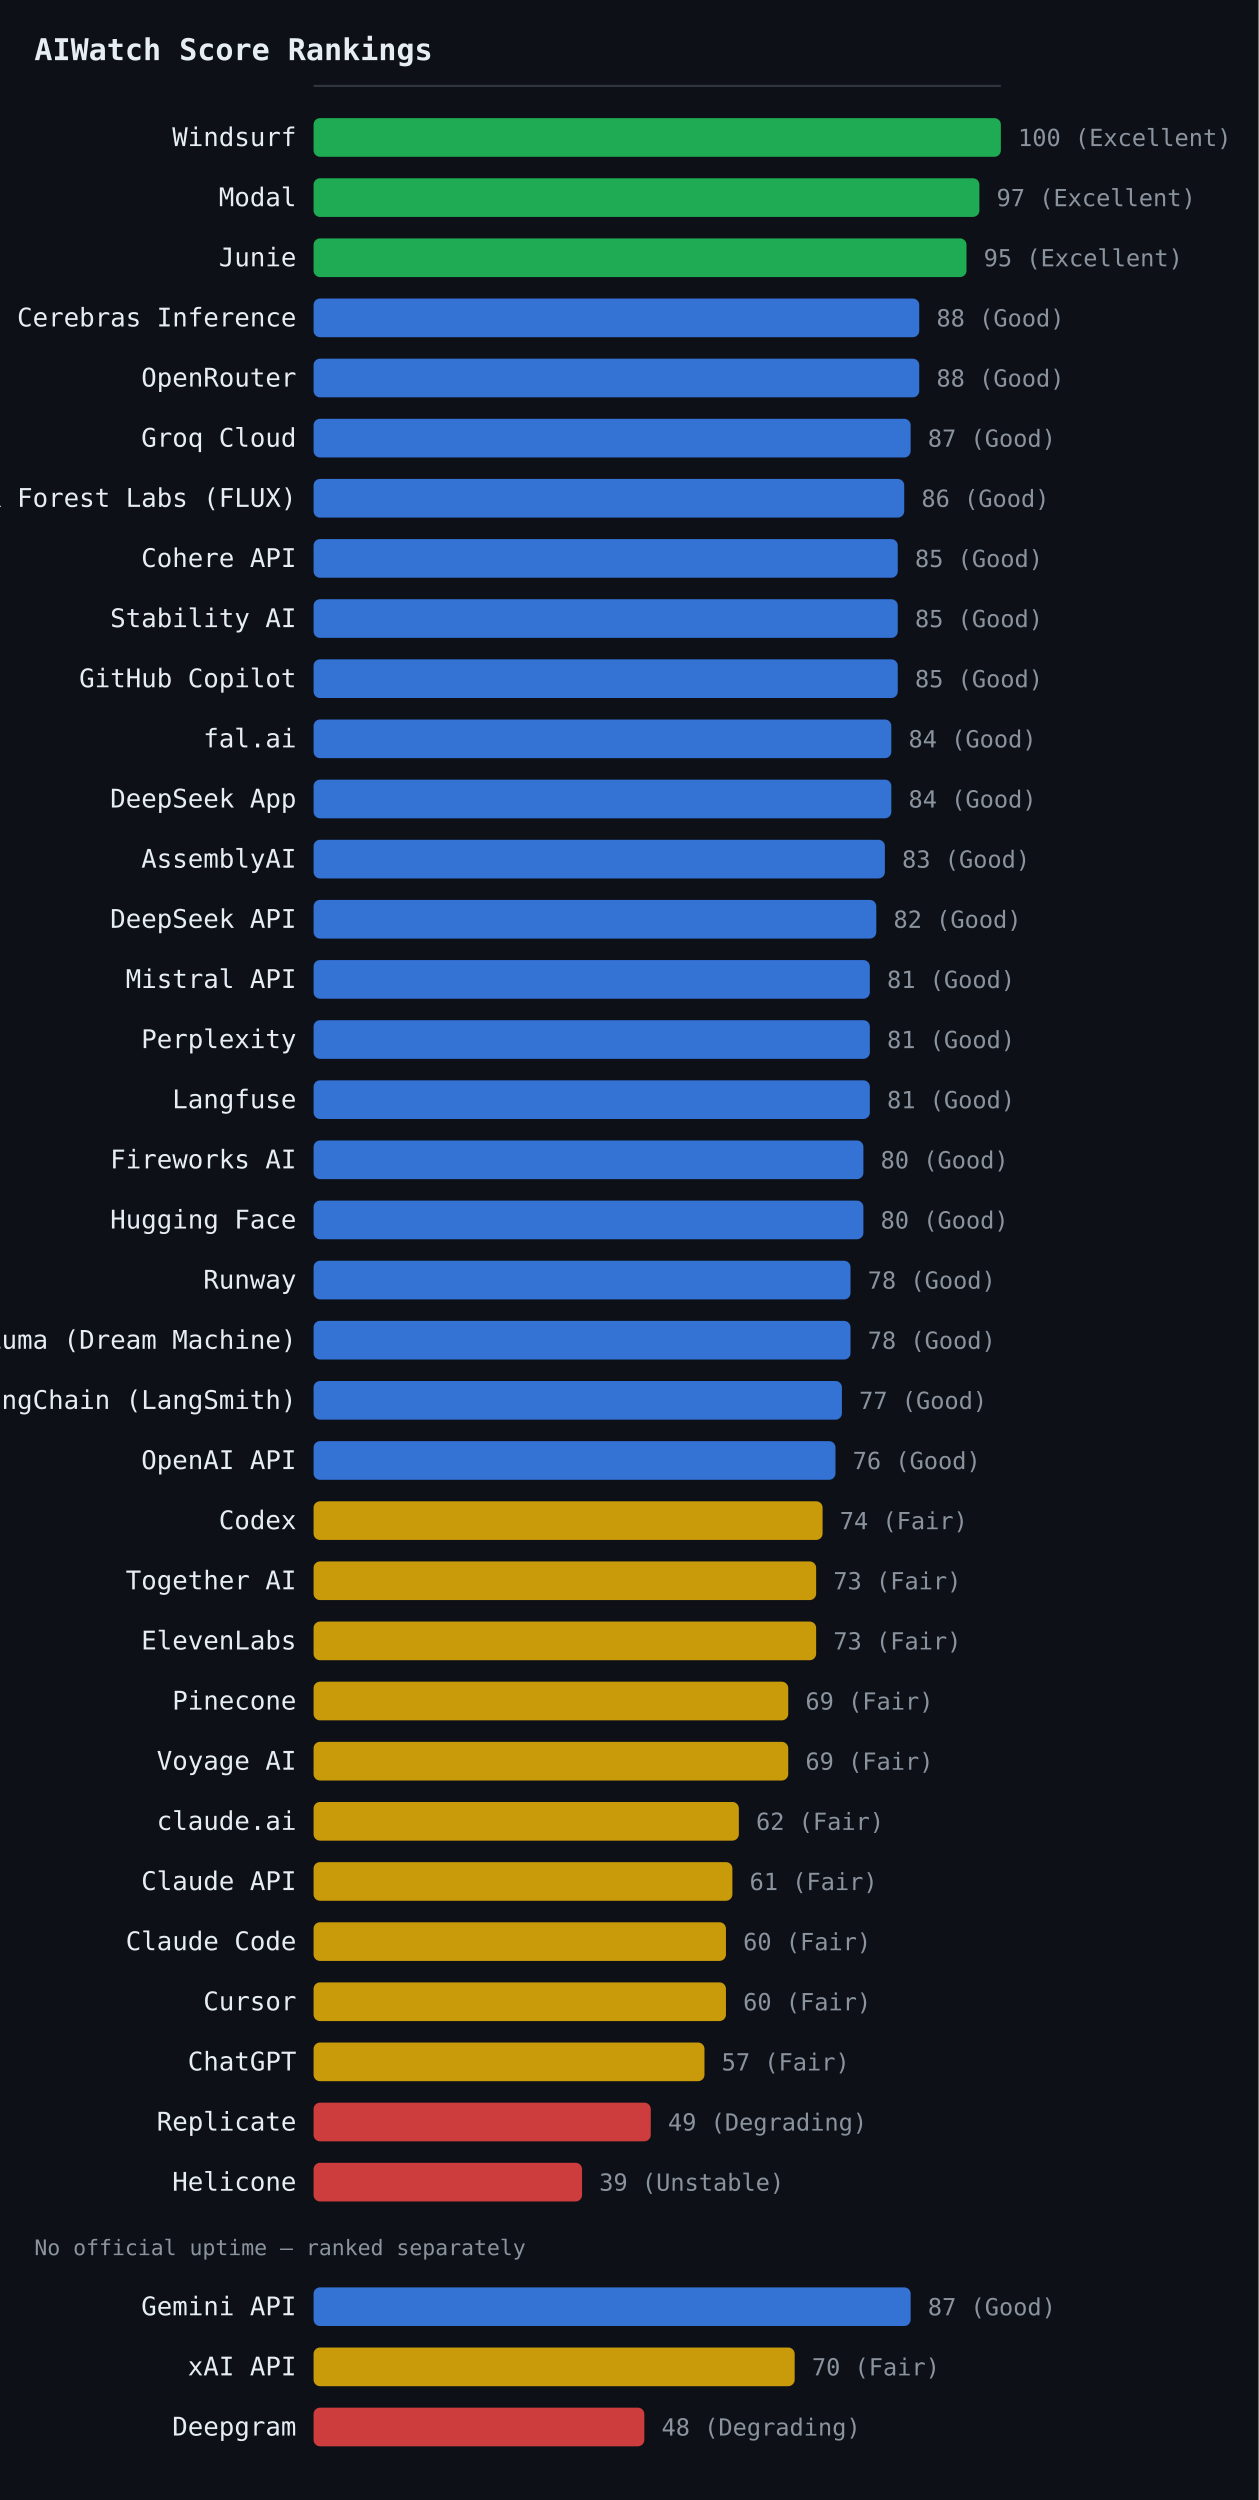
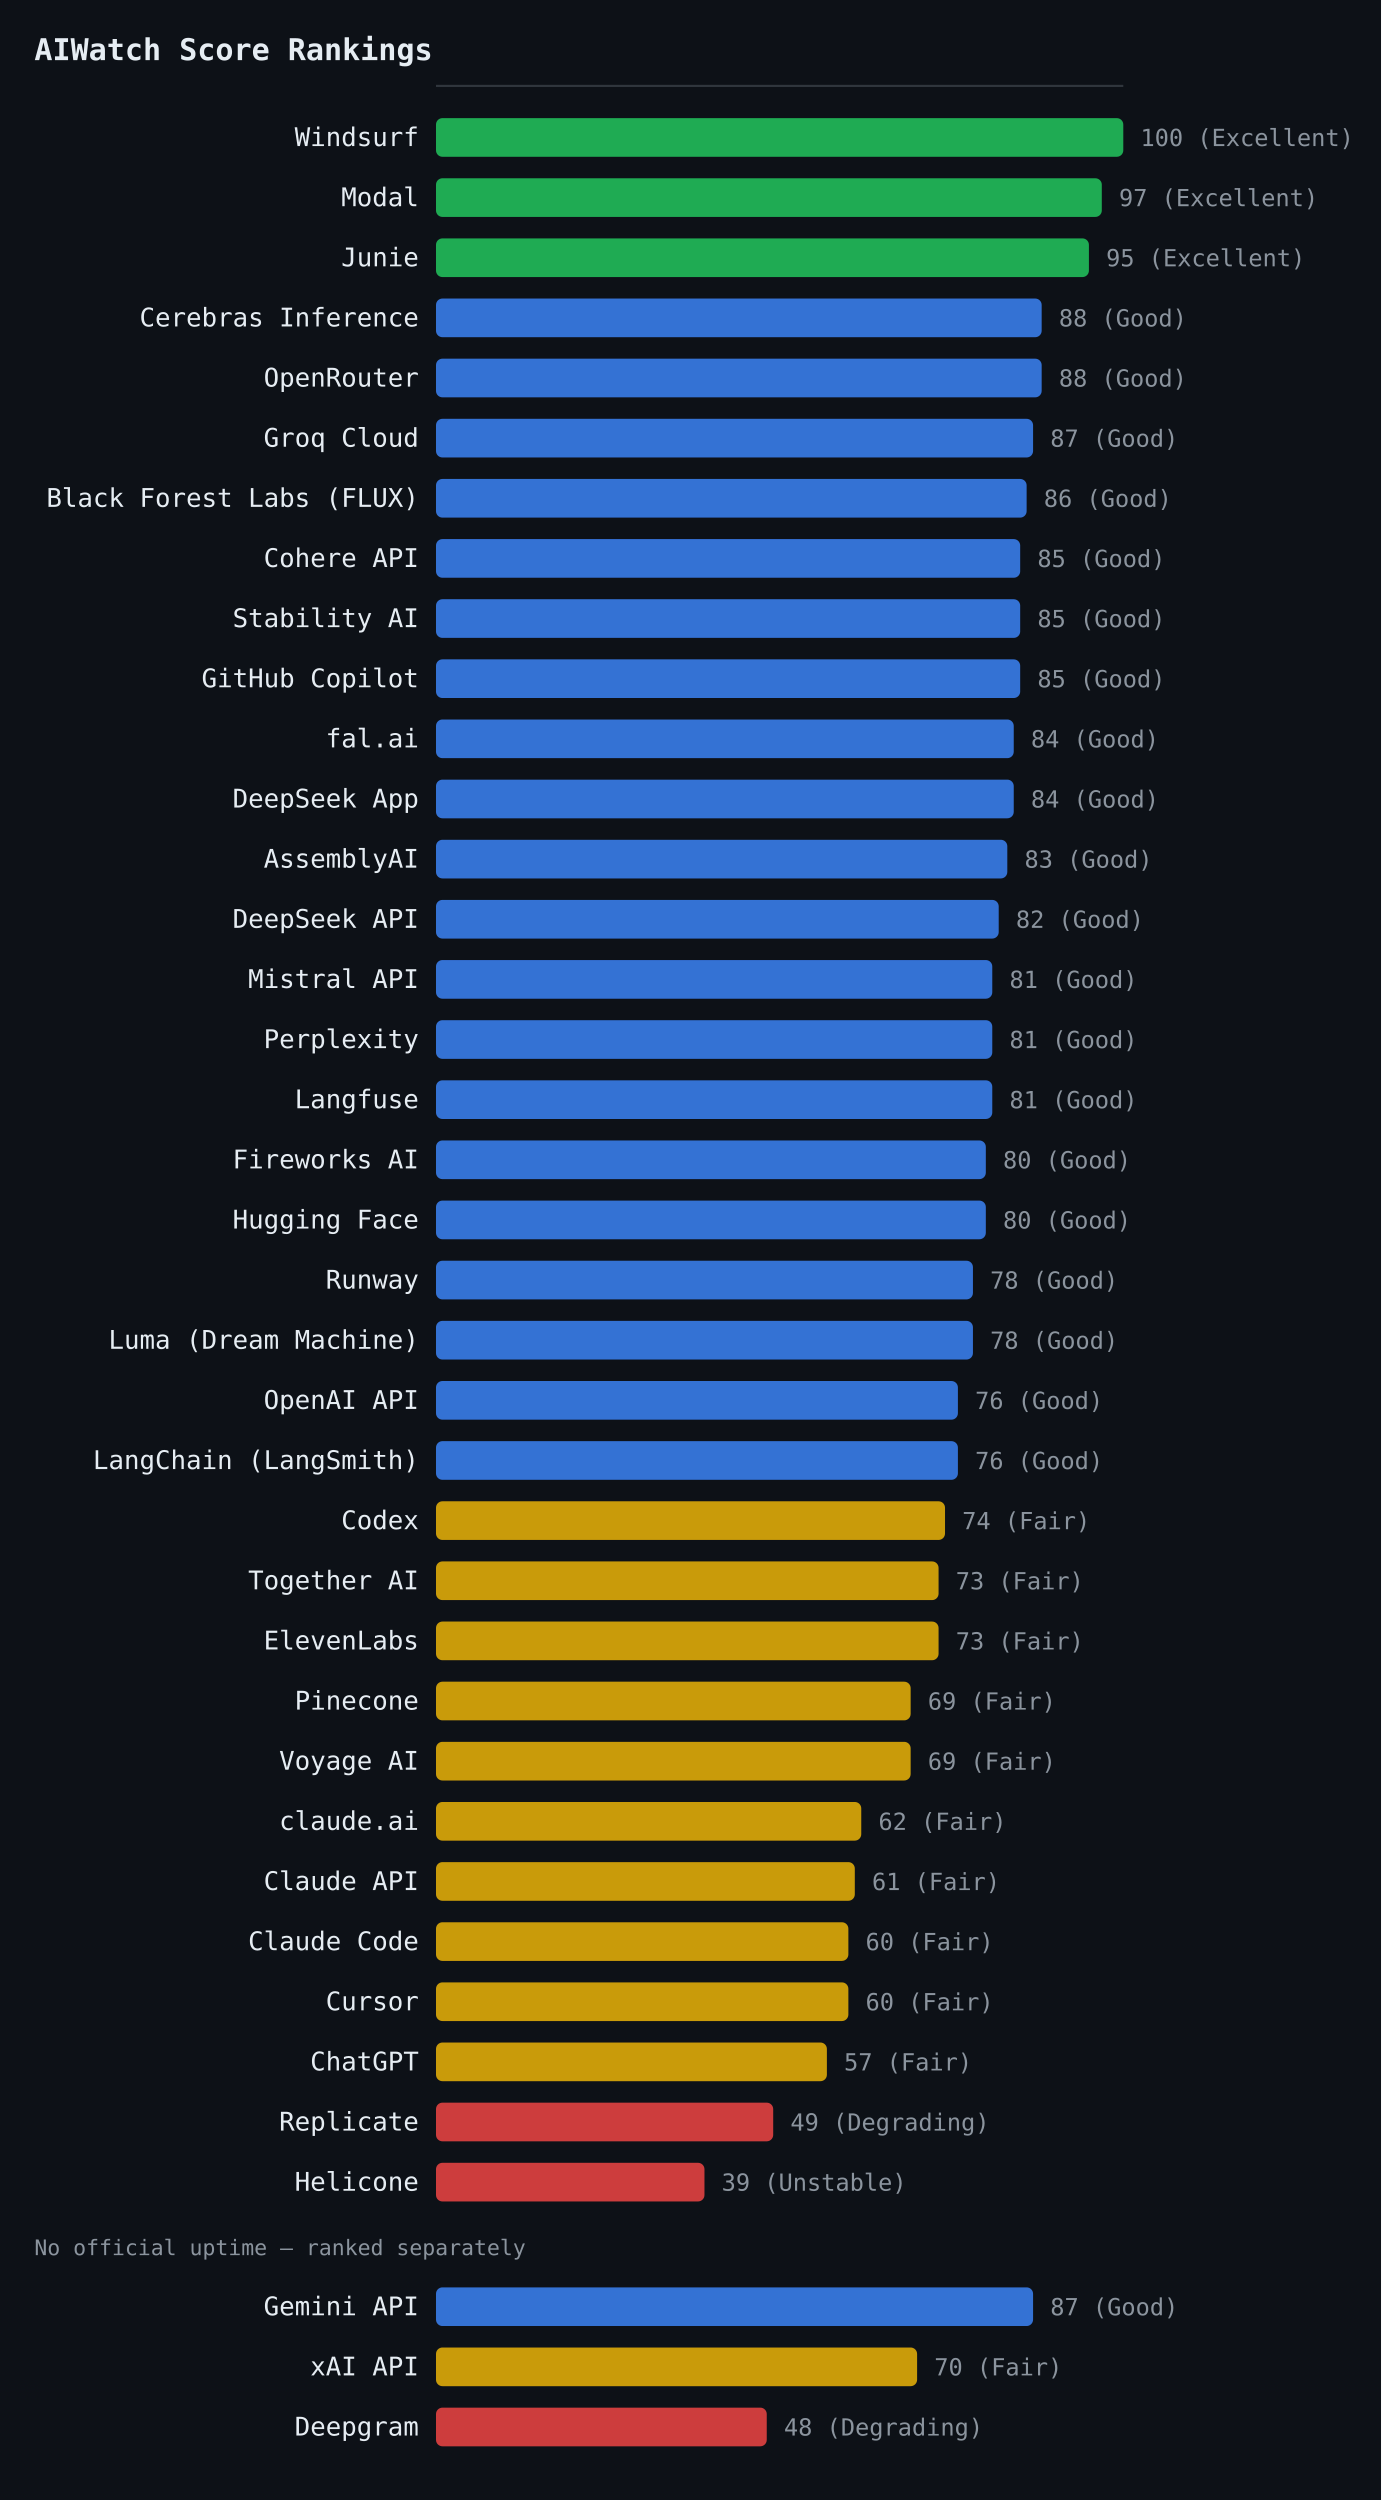
- <svg xmlns="http://www.w3.org/2000/svg" viewBox="0 0 586 1164" width="586" height="1164">
+ <svg xmlns="http://www.w3.org/2000/svg" viewBox="0 0 643 1164" width="643" height="1164">
  <style>
    .chart-bg { fill: #0d1117; }
    .chart-title { fill: #e6edf3; }
    .chart-text { fill: #e6edf3; }
    .chart-muted { fill: #8b949e; }
  </style>
  <rect class="chart-bg" width="100%" height="100%" fill="#0d1117" />
  <text x="16" y="28" fill="#e6edf3" font-size="14" font-weight="600" font-family="ui-monospace,monospace" class="chart-title">AIWatch Score Rankings</text>
-   <line x1="146" y1="40" x2="466" y2="40" stroke="#30363d" stroke-width="1" />
-   <text x="138" y="68" fill="#e6edf3" font-size="12" font-family="ui-monospace,monospace" text-anchor="end">Windsurf</text>
-   <rect x="146" y="55" width="320" height="18" rx="3" fill="#22c55e" opacity="0.85" />
-   <text x="474" y="68" fill="#8b949e" font-size="11" font-family="ui-monospace,monospace">100  (Excellent)</text>
-   <text x="138" y="96" fill="#e6edf3" font-size="12" font-family="ui-monospace,monospace" text-anchor="end">Modal</text>
-   <rect x="146" y="83" width="310" height="18" rx="3" fill="#22c55e" opacity="0.85" />
-   <text x="464" y="96" fill="#8b949e" font-size="11" font-family="ui-monospace,monospace">97  (Excellent)</text>
-   <text x="138" y="124" fill="#e6edf3" font-size="12" font-family="ui-monospace,monospace" text-anchor="end">Junie</text>
-   <rect x="146" y="111" width="304" height="18" rx="3" fill="#22c55e" opacity="0.85" />
-   <text x="458" y="124" fill="#8b949e" font-size="11" font-family="ui-monospace,monospace">95  (Excellent)</text>
-   <text x="138" y="152" fill="#e6edf3" font-size="12" font-family="ui-monospace,monospace" text-anchor="end">Cerebras Inference</text>
-   <rect x="146" y="139" width="282" height="18" rx="3" fill="#3b82f6" opacity="0.85" />
-   <text x="436" y="152" fill="#8b949e" font-size="11" font-family="ui-monospace,monospace">88  (Good)</text>
-   <text x="138" y="180" fill="#e6edf3" font-size="12" font-family="ui-monospace,monospace" text-anchor="end">OpenRouter</text>
-   <rect x="146" y="167" width="282" height="18" rx="3" fill="#3b82f6" opacity="0.85" />
-   <text x="436" y="180" fill="#8b949e" font-size="11" font-family="ui-monospace,monospace">88  (Good)</text>
-   <text x="138" y="208" fill="#e6edf3" font-size="12" font-family="ui-monospace,monospace" text-anchor="end">Groq Cloud</text>
-   <rect x="146" y="195" width="278" height="18" rx="3" fill="#3b82f6" opacity="0.85" />
-   <text x="432" y="208" fill="#8b949e" font-size="11" font-family="ui-monospace,monospace">87  (Good)</text>
-   <text x="138" y="236" fill="#e6edf3" font-size="12" font-family="ui-monospace,monospace" text-anchor="end">Black Forest Labs (FLUX)</text>
-   <rect x="146" y="223" width="275" height="18" rx="3" fill="#3b82f6" opacity="0.85" />
-   <text x="429" y="236" fill="#8b949e" font-size="11" font-family="ui-monospace,monospace">86  (Good)</text>
-   <text x="138" y="264" fill="#e6edf3" font-size="12" font-family="ui-monospace,monospace" text-anchor="end">Cohere API</text>
-   <rect x="146" y="251" width="272" height="18" rx="3" fill="#3b82f6" opacity="0.85" />
-   <text x="426" y="264" fill="#8b949e" font-size="11" font-family="ui-monospace,monospace">85  (Good)</text>
-   <text x="138" y="292" fill="#e6edf3" font-size="12" font-family="ui-monospace,monospace" text-anchor="end">Stability AI</text>
-   <rect x="146" y="279" width="272" height="18" rx="3" fill="#3b82f6" opacity="0.85" />
-   <text x="426" y="292" fill="#8b949e" font-size="11" font-family="ui-monospace,monospace">85  (Good)</text>
-   <text x="138" y="320" fill="#e6edf3" font-size="12" font-family="ui-monospace,monospace" text-anchor="end">GitHub Copilot</text>
-   <rect x="146" y="307" width="272" height="18" rx="3" fill="#3b82f6" opacity="0.85" />
-   <text x="426" y="320" fill="#8b949e" font-size="11" font-family="ui-monospace,monospace">85  (Good)</text>
-   <text x="138" y="348" fill="#e6edf3" font-size="12" font-family="ui-monospace,monospace" text-anchor="end">fal.ai</text>
-   <rect x="146" y="335" width="269" height="18" rx="3" fill="#3b82f6" opacity="0.85" />
-   <text x="423" y="348" fill="#8b949e" font-size="11" font-family="ui-monospace,monospace">84  (Good)</text>
-   <text x="138" y="376" fill="#e6edf3" font-size="12" font-family="ui-monospace,monospace" text-anchor="end">DeepSeek App</text>
-   <rect x="146" y="363" width="269" height="18" rx="3" fill="#3b82f6" opacity="0.85" />
-   <text x="423" y="376" fill="#8b949e" font-size="11" font-family="ui-monospace,monospace">84  (Good)</text>
-   <text x="138" y="404" fill="#e6edf3" font-size="12" font-family="ui-monospace,monospace" text-anchor="end">AssemblyAI</text>
-   <rect x="146" y="391" width="266" height="18" rx="3" fill="#3b82f6" opacity="0.85" />
-   <text x="420" y="404" fill="#8b949e" font-size="11" font-family="ui-monospace,monospace">83  (Good)</text>
-   <text x="138" y="432" fill="#e6edf3" font-size="12" font-family="ui-monospace,monospace" text-anchor="end">DeepSeek API</text>
-   <rect x="146" y="419" width="262" height="18" rx="3" fill="#3b82f6" opacity="0.85" />
-   <text x="416" y="432" fill="#8b949e" font-size="11" font-family="ui-monospace,monospace">82  (Good)</text>
-   <text x="138" y="460" fill="#e6edf3" font-size="12" font-family="ui-monospace,monospace" text-anchor="end">Mistral API</text>
-   <rect x="146" y="447" width="259" height="18" rx="3" fill="#3b82f6" opacity="0.85" />
-   <text x="413" y="460" fill="#8b949e" font-size="11" font-family="ui-monospace,monospace">81  (Good)</text>
-   <text x="138" y="488" fill="#e6edf3" font-size="12" font-family="ui-monospace,monospace" text-anchor="end">Perplexity</text>
-   <rect x="146" y="475" width="259" height="18" rx="3" fill="#3b82f6" opacity="0.85" />
-   <text x="413" y="488" fill="#8b949e" font-size="11" font-family="ui-monospace,monospace">81  (Good)</text>
-   <text x="138" y="516" fill="#e6edf3" font-size="12" font-family="ui-monospace,monospace" text-anchor="end">Langfuse</text>
-   <rect x="146" y="503" width="259" height="18" rx="3" fill="#3b82f6" opacity="0.85" />
-   <text x="413" y="516" fill="#8b949e" font-size="11" font-family="ui-monospace,monospace">81  (Good)</text>
-   <text x="138" y="544" fill="#e6edf3" font-size="12" font-family="ui-monospace,monospace" text-anchor="end">Fireworks AI</text>
-   <rect x="146" y="531" width="256" height="18" rx="3" fill="#3b82f6" opacity="0.85" />
-   <text x="410" y="544" fill="#8b949e" font-size="11" font-family="ui-monospace,monospace">80  (Good)</text>
-   <text x="138" y="572" fill="#e6edf3" font-size="12" font-family="ui-monospace,monospace" text-anchor="end">Hugging Face</text>
-   <rect x="146" y="559" width="256" height="18" rx="3" fill="#3b82f6" opacity="0.85" />
-   <text x="410" y="572" fill="#8b949e" font-size="11" font-family="ui-monospace,monospace">80  (Good)</text>
-   <text x="138" y="600" fill="#e6edf3" font-size="12" font-family="ui-monospace,monospace" text-anchor="end">Runway</text>
-   <rect x="146" y="587" width="250" height="18" rx="3" fill="#3b82f6" opacity="0.85" />
-   <text x="404" y="600" fill="#8b949e" font-size="11" font-family="ui-monospace,monospace">78  (Good)</text>
-   <text x="138" y="628" fill="#e6edf3" font-size="12" font-family="ui-monospace,monospace" text-anchor="end">Luma (Dream Machine)</text>
-   <rect x="146" y="615" width="250" height="18" rx="3" fill="#3b82f6" opacity="0.85" />
-   <text x="404" y="628" fill="#8b949e" font-size="11" font-family="ui-monospace,monospace">78  (Good)</text>
-   <text x="138" y="656" fill="#e6edf3" font-size="12" font-family="ui-monospace,monospace" text-anchor="end">LangChain (LangSmith)</text>
-   <rect x="146" y="643" width="246" height="18" rx="3" fill="#3b82f6" opacity="0.85" />
-   <text x="400" y="656" fill="#8b949e" font-size="11" font-family="ui-monospace,monospace">77  (Good)</text>
-   <text x="138" y="684" fill="#e6edf3" font-size="12" font-family="ui-monospace,monospace" text-anchor="end">OpenAI API</text>
-   <rect x="146" y="671" width="243" height="18" rx="3" fill="#3b82f6" opacity="0.85" />
-   <text x="397" y="684" fill="#8b949e" font-size="11" font-family="ui-monospace,monospace">76  (Good)</text>
-   <text x="138" y="712" fill="#e6edf3" font-size="12" font-family="ui-monospace,monospace" text-anchor="end">Codex</text>
-   <rect x="146" y="699" width="237" height="18" rx="3" fill="#eab308" opacity="0.85" />
-   <text x="391" y="712" fill="#8b949e" font-size="11" font-family="ui-monospace,monospace">74  (Fair)</text>
-   <text x="138" y="740" fill="#e6edf3" font-size="12" font-family="ui-monospace,monospace" text-anchor="end">Together AI</text>
-   <rect x="146" y="727" width="234" height="18" rx="3" fill="#eab308" opacity="0.85" />
-   <text x="388" y="740" fill="#8b949e" font-size="11" font-family="ui-monospace,monospace">73  (Fair)</text>
-   <text x="138" y="768" fill="#e6edf3" font-size="12" font-family="ui-monospace,monospace" text-anchor="end">ElevenLabs</text>
-   <rect x="146" y="755" width="234" height="18" rx="3" fill="#eab308" opacity="0.85" />
-   <text x="388" y="768" fill="#8b949e" font-size="11" font-family="ui-monospace,monospace">73  (Fair)</text>
-   <text x="138" y="796" fill="#e6edf3" font-size="12" font-family="ui-monospace,monospace" text-anchor="end">Pinecone</text>
-   <rect x="146" y="783" width="221" height="18" rx="3" fill="#eab308" opacity="0.85" />
-   <text x="375" y="796" fill="#8b949e" font-size="11" font-family="ui-monospace,monospace">69  (Fair)</text>
-   <text x="138" y="824" fill="#e6edf3" font-size="12" font-family="ui-monospace,monospace" text-anchor="end">Voyage AI</text>
-   <rect x="146" y="811" width="221" height="18" rx="3" fill="#eab308" opacity="0.85" />
-   <text x="375" y="824" fill="#8b949e" font-size="11" font-family="ui-monospace,monospace">69  (Fair)</text>
-   <text x="138" y="852" fill="#e6edf3" font-size="12" font-family="ui-monospace,monospace" text-anchor="end">claude.ai</text>
-   <rect x="146" y="839" width="198" height="18" rx="3" fill="#eab308" opacity="0.85" />
-   <text x="352" y="852" fill="#8b949e" font-size="11" font-family="ui-monospace,monospace">62  (Fair)</text>
-   <text x="138" y="880" fill="#e6edf3" font-size="12" font-family="ui-monospace,monospace" text-anchor="end">Claude API</text>
-   <rect x="146" y="867" width="195" height="18" rx="3" fill="#eab308" opacity="0.85" />
-   <text x="349" y="880" fill="#8b949e" font-size="11" font-family="ui-monospace,monospace">61  (Fair)</text>
-   <text x="138" y="908" fill="#e6edf3" font-size="12" font-family="ui-monospace,monospace" text-anchor="end">Claude Code</text>
-   <rect x="146" y="895" width="192" height="18" rx="3" fill="#eab308" opacity="0.85" />
-   <text x="346" y="908" fill="#8b949e" font-size="11" font-family="ui-monospace,monospace">60  (Fair)</text>
-   <text x="138" y="936" fill="#e6edf3" font-size="12" font-family="ui-monospace,monospace" text-anchor="end">Cursor</text>
-   <rect x="146" y="923" width="192" height="18" rx="3" fill="#eab308" opacity="0.85" />
-   <text x="346" y="936" fill="#8b949e" font-size="11" font-family="ui-monospace,monospace">60  (Fair)</text>
-   <text x="138" y="964" fill="#e6edf3" font-size="12" font-family="ui-monospace,monospace" text-anchor="end">ChatGPT</text>
-   <rect x="146" y="951" width="182" height="18" rx="3" fill="#eab308" opacity="0.85" />
-   <text x="336" y="964" fill="#8b949e" font-size="11" font-family="ui-monospace,monospace">57  (Fair)</text>
-   <text x="138" y="992" fill="#e6edf3" font-size="12" font-family="ui-monospace,monospace" text-anchor="end">Replicate</text>
-   <rect x="146" y="979" width="157" height="18" rx="3" fill="#ef4444" opacity="0.85" />
-   <text x="311" y="992" fill="#8b949e" font-size="11" font-family="ui-monospace,monospace">49  (Degrading)</text>
-   <text x="138" y="1020" fill="#e6edf3" font-size="12" font-family="ui-monospace,monospace" text-anchor="end">Helicone</text>
-   <rect x="146" y="1007" width="125" height="18" rx="3" fill="#ef4444" opacity="0.85" />
-   <text x="279" y="1020" fill="#8b949e" font-size="11" font-family="ui-monospace,monospace">39  (Unstable)</text>
+   <line x1="203" y1="40" x2="523" y2="40" stroke="#30363d" stroke-width="1" />
+   <text x="195" y="68" fill="#e6edf3" font-size="12" font-family="ui-monospace,monospace" text-anchor="end">Windsurf</text>
+   <rect x="203" y="55" width="320" height="18" rx="3" fill="#22c55e" opacity="0.85" />
+   <text x="531" y="68" fill="#8b949e" font-size="11" font-family="ui-monospace,monospace">100  (Excellent)</text>
+   <text x="195" y="96" fill="#e6edf3" font-size="12" font-family="ui-monospace,monospace" text-anchor="end">Modal</text>
+   <rect x="203" y="83" width="310" height="18" rx="3" fill="#22c55e" opacity="0.85" />
+   <text x="521" y="96" fill="#8b949e" font-size="11" font-family="ui-monospace,monospace">97  (Excellent)</text>
+   <text x="195" y="124" fill="#e6edf3" font-size="12" font-family="ui-monospace,monospace" text-anchor="end">Junie</text>
+   <rect x="203" y="111" width="304" height="18" rx="3" fill="#22c55e" opacity="0.85" />
+   <text x="515" y="124" fill="#8b949e" font-size="11" font-family="ui-monospace,monospace">95  (Excellent)</text>
+   <text x="195" y="152" fill="#e6edf3" font-size="12" font-family="ui-monospace,monospace" text-anchor="end">Cerebras Inference</text>
+   <rect x="203" y="139" width="282" height="18" rx="3" fill="#3b82f6" opacity="0.85" />
+   <text x="493" y="152" fill="#8b949e" font-size="11" font-family="ui-monospace,monospace">88  (Good)</text>
+   <text x="195" y="180" fill="#e6edf3" font-size="12" font-family="ui-monospace,monospace" text-anchor="end">OpenRouter</text>
+   <rect x="203" y="167" width="282" height="18" rx="3" fill="#3b82f6" opacity="0.85" />
+   <text x="493" y="180" fill="#8b949e" font-size="11" font-family="ui-monospace,monospace">88  (Good)</text>
+   <text x="195" y="208" fill="#e6edf3" font-size="12" font-family="ui-monospace,monospace" text-anchor="end">Groq Cloud</text>
+   <rect x="203" y="195" width="278" height="18" rx="3" fill="#3b82f6" opacity="0.85" />
+   <text x="489" y="208" fill="#8b949e" font-size="11" font-family="ui-monospace,monospace">87  (Good)</text>
+   <text x="195" y="236" fill="#e6edf3" font-size="12" font-family="ui-monospace,monospace" text-anchor="end">Black Forest Labs (FLUX)</text>
+   <rect x="203" y="223" width="275" height="18" rx="3" fill="#3b82f6" opacity="0.85" />
+   <text x="486" y="236" fill="#8b949e" font-size="11" font-family="ui-monospace,monospace">86  (Good)</text>
+   <text x="195" y="264" fill="#e6edf3" font-size="12" font-family="ui-monospace,monospace" text-anchor="end">Cohere API</text>
+   <rect x="203" y="251" width="272" height="18" rx="3" fill="#3b82f6" opacity="0.85" />
+   <text x="483" y="264" fill="#8b949e" font-size="11" font-family="ui-monospace,monospace">85  (Good)</text>
+   <text x="195" y="292" fill="#e6edf3" font-size="12" font-family="ui-monospace,monospace" text-anchor="end">Stability AI</text>
+   <rect x="203" y="279" width="272" height="18" rx="3" fill="#3b82f6" opacity="0.85" />
+   <text x="483" y="292" fill="#8b949e" font-size="11" font-family="ui-monospace,monospace">85  (Good)</text>
+   <text x="195" y="320" fill="#e6edf3" font-size="12" font-family="ui-monospace,monospace" text-anchor="end">GitHub Copilot</text>
+   <rect x="203" y="307" width="272" height="18" rx="3" fill="#3b82f6" opacity="0.85" />
+   <text x="483" y="320" fill="#8b949e" font-size="11" font-family="ui-monospace,monospace">85  (Good)</text>
+   <text x="195" y="348" fill="#e6edf3" font-size="12" font-family="ui-monospace,monospace" text-anchor="end">fal.ai</text>
+   <rect x="203" y="335" width="269" height="18" rx="3" fill="#3b82f6" opacity="0.85" />
+   <text x="480" y="348" fill="#8b949e" font-size="11" font-family="ui-monospace,monospace">84  (Good)</text>
+   <text x="195" y="376" fill="#e6edf3" font-size="12" font-family="ui-monospace,monospace" text-anchor="end">DeepSeek App</text>
+   <rect x="203" y="363" width="269" height="18" rx="3" fill="#3b82f6" opacity="0.85" />
+   <text x="480" y="376" fill="#8b949e" font-size="11" font-family="ui-monospace,monospace">84  (Good)</text>
+   <text x="195" y="404" fill="#e6edf3" font-size="12" font-family="ui-monospace,monospace" text-anchor="end">AssemblyAI</text>
+   <rect x="203" y="391" width="266" height="18" rx="3" fill="#3b82f6" opacity="0.85" />
+   <text x="477" y="404" fill="#8b949e" font-size="11" font-family="ui-monospace,monospace">83  (Good)</text>
+   <text x="195" y="432" fill="#e6edf3" font-size="12" font-family="ui-monospace,monospace" text-anchor="end">DeepSeek API</text>
+   <rect x="203" y="419" width="262" height="18" rx="3" fill="#3b82f6" opacity="0.85" />
+   <text x="473" y="432" fill="#8b949e" font-size="11" font-family="ui-monospace,monospace">82  (Good)</text>
+   <text x="195" y="460" fill="#e6edf3" font-size="12" font-family="ui-monospace,monospace" text-anchor="end">Mistral API</text>
+   <rect x="203" y="447" width="259" height="18" rx="3" fill="#3b82f6" opacity="0.85" />
+   <text x="470" y="460" fill="#8b949e" font-size="11" font-family="ui-monospace,monospace">81  (Good)</text>
+   <text x="195" y="488" fill="#e6edf3" font-size="12" font-family="ui-monospace,monospace" text-anchor="end">Perplexity</text>
+   <rect x="203" y="475" width="259" height="18" rx="3" fill="#3b82f6" opacity="0.85" />
+   <text x="470" y="488" fill="#8b949e" font-size="11" font-family="ui-monospace,monospace">81  (Good)</text>
+   <text x="195" y="516" fill="#e6edf3" font-size="12" font-family="ui-monospace,monospace" text-anchor="end">Langfuse</text>
+   <rect x="203" y="503" width="259" height="18" rx="3" fill="#3b82f6" opacity="0.85" />
+   <text x="470" y="516" fill="#8b949e" font-size="11" font-family="ui-monospace,monospace">81  (Good)</text>
+   <text x="195" y="544" fill="#e6edf3" font-size="12" font-family="ui-monospace,monospace" text-anchor="end">Fireworks AI</text>
+   <rect x="203" y="531" width="256" height="18" rx="3" fill="#3b82f6" opacity="0.85" />
+   <text x="467" y="544" fill="#8b949e" font-size="11" font-family="ui-monospace,monospace">80  (Good)</text>
+   <text x="195" y="572" fill="#e6edf3" font-size="12" font-family="ui-monospace,monospace" text-anchor="end">Hugging Face</text>
+   <rect x="203" y="559" width="256" height="18" rx="3" fill="#3b82f6" opacity="0.85" />
+   <text x="467" y="572" fill="#8b949e" font-size="11" font-family="ui-monospace,monospace">80  (Good)</text>
+   <text x="195" y="600" fill="#e6edf3" font-size="12" font-family="ui-monospace,monospace" text-anchor="end">Runway</text>
+   <rect x="203" y="587" width="250" height="18" rx="3" fill="#3b82f6" opacity="0.85" />
+   <text x="461" y="600" fill="#8b949e" font-size="11" font-family="ui-monospace,monospace">78  (Good)</text>
+   <text x="195" y="628" fill="#e6edf3" font-size="12" font-family="ui-monospace,monospace" text-anchor="end">Luma (Dream Machine)</text>
+   <rect x="203" y="615" width="250" height="18" rx="3" fill="#3b82f6" opacity="0.85" />
+   <text x="461" y="628" fill="#8b949e" font-size="11" font-family="ui-monospace,monospace">78  (Good)</text>
+   <text x="195" y="656" fill="#e6edf3" font-size="12" font-family="ui-monospace,monospace" text-anchor="end">OpenAI API</text>
+   <rect x="203" y="643" width="243" height="18" rx="3" fill="#3b82f6" opacity="0.85" />
+   <text x="454" y="656" fill="#8b949e" font-size="11" font-family="ui-monospace,monospace">76  (Good)</text>
+   <text x="195" y="684" fill="#e6edf3" font-size="12" font-family="ui-monospace,monospace" text-anchor="end">LangChain (LangSmith)</text>
+   <rect x="203" y="671" width="243" height="18" rx="3" fill="#3b82f6" opacity="0.85" />
+   <text x="454" y="684" fill="#8b949e" font-size="11" font-family="ui-monospace,monospace">76  (Good)</text>
+   <text x="195" y="712" fill="#e6edf3" font-size="12" font-family="ui-monospace,monospace" text-anchor="end">Codex</text>
+   <rect x="203" y="699" width="237" height="18" rx="3" fill="#eab308" opacity="0.85" />
+   <text x="448" y="712" fill="#8b949e" font-size="11" font-family="ui-monospace,monospace">74  (Fair)</text>
+   <text x="195" y="740" fill="#e6edf3" font-size="12" font-family="ui-monospace,monospace" text-anchor="end">Together AI</text>
+   <rect x="203" y="727" width="234" height="18" rx="3" fill="#eab308" opacity="0.85" />
+   <text x="445" y="740" fill="#8b949e" font-size="11" font-family="ui-monospace,monospace">73  (Fair)</text>
+   <text x="195" y="768" fill="#e6edf3" font-size="12" font-family="ui-monospace,monospace" text-anchor="end">ElevenLabs</text>
+   <rect x="203" y="755" width="234" height="18" rx="3" fill="#eab308" opacity="0.85" />
+   <text x="445" y="768" fill="#8b949e" font-size="11" font-family="ui-monospace,monospace">73  (Fair)</text>
+   <text x="195" y="796" fill="#e6edf3" font-size="12" font-family="ui-monospace,monospace" text-anchor="end">Pinecone</text>
+   <rect x="203" y="783" width="221" height="18" rx="3" fill="#eab308" opacity="0.85" />
+   <text x="432" y="796" fill="#8b949e" font-size="11" font-family="ui-monospace,monospace">69  (Fair)</text>
+   <text x="195" y="824" fill="#e6edf3" font-size="12" font-family="ui-monospace,monospace" text-anchor="end">Voyage AI</text>
+   <rect x="203" y="811" width="221" height="18" rx="3" fill="#eab308" opacity="0.85" />
+   <text x="432" y="824" fill="#8b949e" font-size="11" font-family="ui-monospace,monospace">69  (Fair)</text>
+   <text x="195" y="852" fill="#e6edf3" font-size="12" font-family="ui-monospace,monospace" text-anchor="end">claude.ai</text>
+   <rect x="203" y="839" width="198" height="18" rx="3" fill="#eab308" opacity="0.85" />
+   <text x="409" y="852" fill="#8b949e" font-size="11" font-family="ui-monospace,monospace">62  (Fair)</text>
+   <text x="195" y="880" fill="#e6edf3" font-size="12" font-family="ui-monospace,monospace" text-anchor="end">Claude API</text>
+   <rect x="203" y="867" width="195" height="18" rx="3" fill="#eab308" opacity="0.85" />
+   <text x="406" y="880" fill="#8b949e" font-size="11" font-family="ui-monospace,monospace">61  (Fair)</text>
+   <text x="195" y="908" fill="#e6edf3" font-size="12" font-family="ui-monospace,monospace" text-anchor="end">Claude Code</text>
+   <rect x="203" y="895" width="192" height="18" rx="3" fill="#eab308" opacity="0.85" />
+   <text x="403" y="908" fill="#8b949e" font-size="11" font-family="ui-monospace,monospace">60  (Fair)</text>
+   <text x="195" y="936" fill="#e6edf3" font-size="12" font-family="ui-monospace,monospace" text-anchor="end">Cursor</text>
+   <rect x="203" y="923" width="192" height="18" rx="3" fill="#eab308" opacity="0.85" />
+   <text x="403" y="936" fill="#8b949e" font-size="11" font-family="ui-monospace,monospace">60  (Fair)</text>
+   <text x="195" y="964" fill="#e6edf3" font-size="12" font-family="ui-monospace,monospace" text-anchor="end">ChatGPT</text>
+   <rect x="203" y="951" width="182" height="18" rx="3" fill="#eab308" opacity="0.85" />
+   <text x="393" y="964" fill="#8b949e" font-size="11" font-family="ui-monospace,monospace">57  (Fair)</text>
+   <text x="195" y="992" fill="#e6edf3" font-size="12" font-family="ui-monospace,monospace" text-anchor="end">Replicate</text>
+   <rect x="203" y="979" width="157" height="18" rx="3" fill="#ef4444" opacity="0.85" />
+   <text x="368" y="992" fill="#8b949e" font-size="11" font-family="ui-monospace,monospace">49  (Degrading)</text>
+   <text x="195" y="1020" fill="#e6edf3" font-size="12" font-family="ui-monospace,monospace" text-anchor="end">Helicone</text>
+   <rect x="203" y="1007" width="125" height="18" rx="3" fill="#ef4444" opacity="0.85" />
+   <text x="336" y="1020" fill="#8b949e" font-size="11" font-family="ui-monospace,monospace">39  (Unstable)</text>
  <text x="16" y="1050" fill="#8b949e" font-size="10" font-family="ui-monospace,monospace">No official uptime — ranked separately</text>
-   <text x="138" y="1078" fill="#e6edf3" font-size="12" font-family="ui-monospace,monospace" text-anchor="end">Gemini API</text>
-   <rect x="146" y="1065" width="278" height="18" rx="3" fill="#3b82f6" opacity="0.85" />
-   <text x="432" y="1078" fill="#8b949e" font-size="11" font-family="ui-monospace,monospace">87  (Good)</text>
-   <text x="138" y="1106" fill="#e6edf3" font-size="12" font-family="ui-monospace,monospace" text-anchor="end">xAI API</text>
-   <rect x="146" y="1093" width="224" height="18" rx="3" fill="#eab308" opacity="0.85" />
-   <text x="378" y="1106" fill="#8b949e" font-size="11" font-family="ui-monospace,monospace">70  (Fair)</text>
-   <text x="138" y="1134" fill="#e6edf3" font-size="12" font-family="ui-monospace,monospace" text-anchor="end">Deepgram</text>
-   <rect x="146" y="1121" width="154" height="18" rx="3" fill="#ef4444" opacity="0.85" />
-   <text x="308" y="1134" fill="#8b949e" font-size="11" font-family="ui-monospace,monospace">48  (Degrading)</text>
+   <text x="195" y="1078" fill="#e6edf3" font-size="12" font-family="ui-monospace,monospace" text-anchor="end">Gemini API</text>
+   <rect x="203" y="1065" width="278" height="18" rx="3" fill="#3b82f6" opacity="0.85" />
+   <text x="489" y="1078" fill="#8b949e" font-size="11" font-family="ui-monospace,monospace">87  (Good)</text>
+   <text x="195" y="1106" fill="#e6edf3" font-size="12" font-family="ui-monospace,monospace" text-anchor="end">xAI API</text>
+   <rect x="203" y="1093" width="224" height="18" rx="3" fill="#eab308" opacity="0.85" />
+   <text x="435" y="1106" fill="#8b949e" font-size="11" font-family="ui-monospace,monospace">70  (Fair)</text>
+   <text x="195" y="1134" fill="#e6edf3" font-size="12" font-family="ui-monospace,monospace" text-anchor="end">Deepgram</text>
+   <rect x="203" y="1121" width="154" height="18" rx="3" fill="#ef4444" opacity="0.85" />
+   <text x="365" y="1134" fill="#8b949e" font-size="11" font-family="ui-monospace,monospace">48  (Degrading)</text>
</svg>
